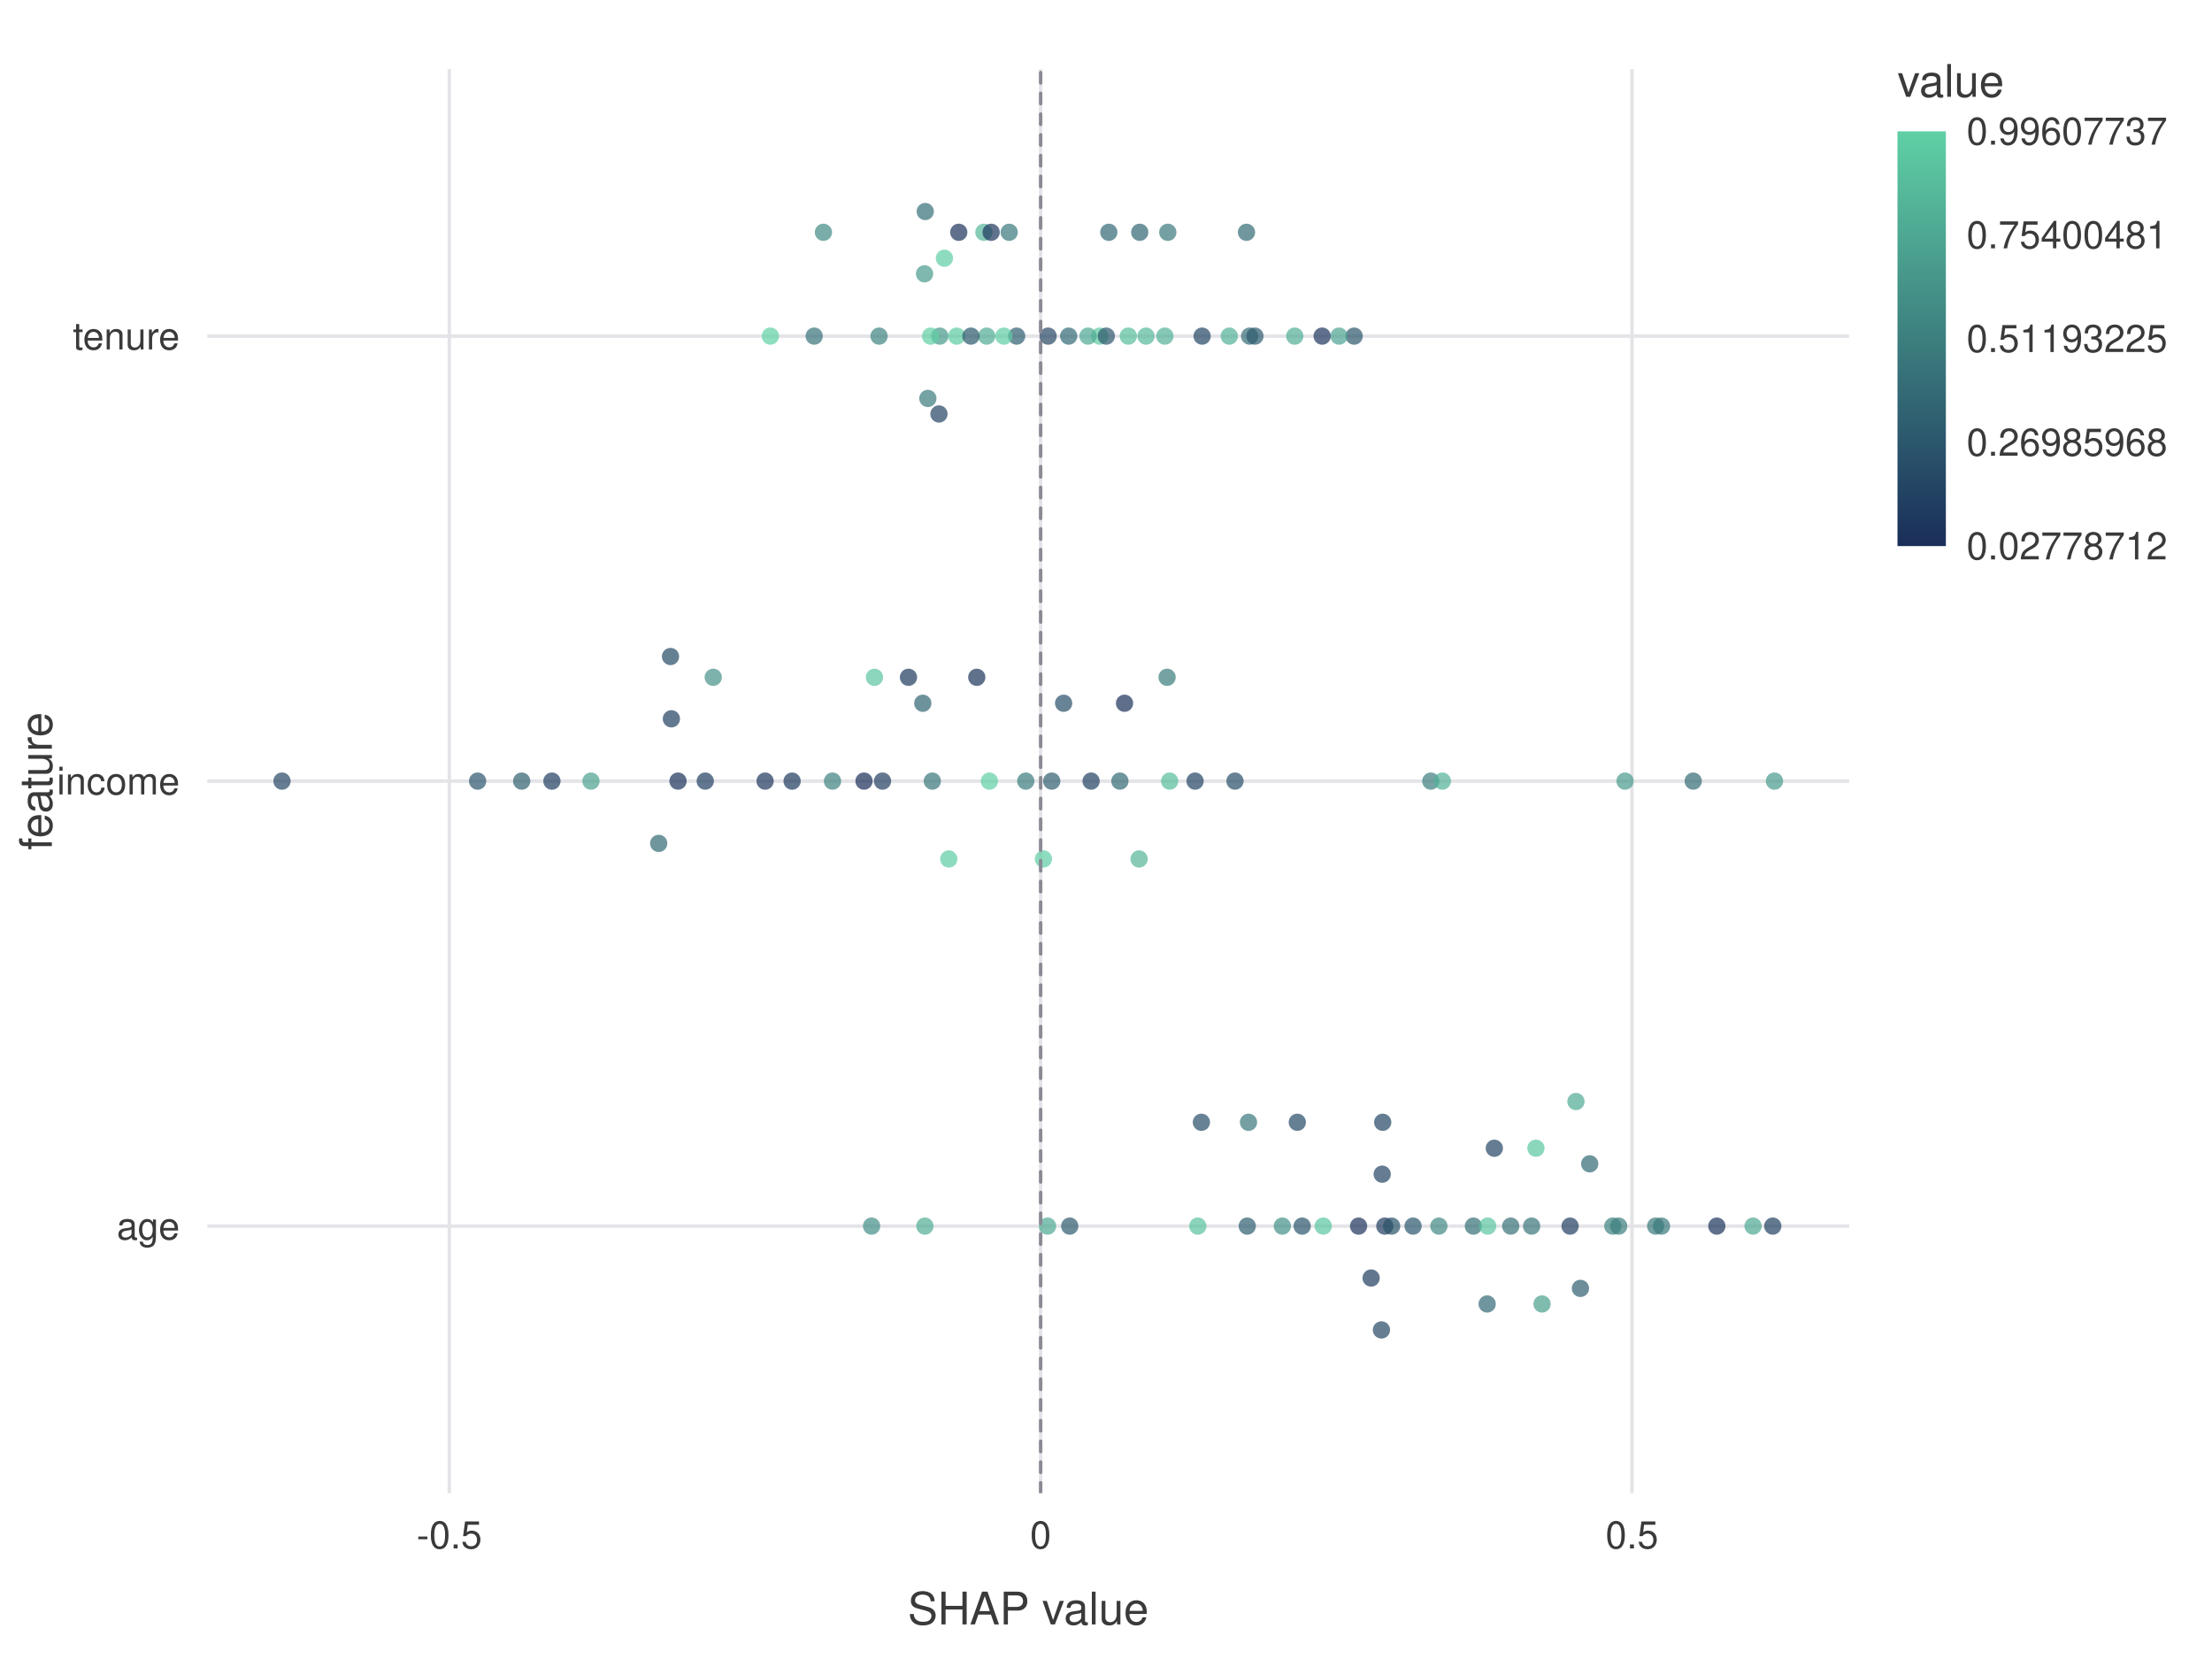
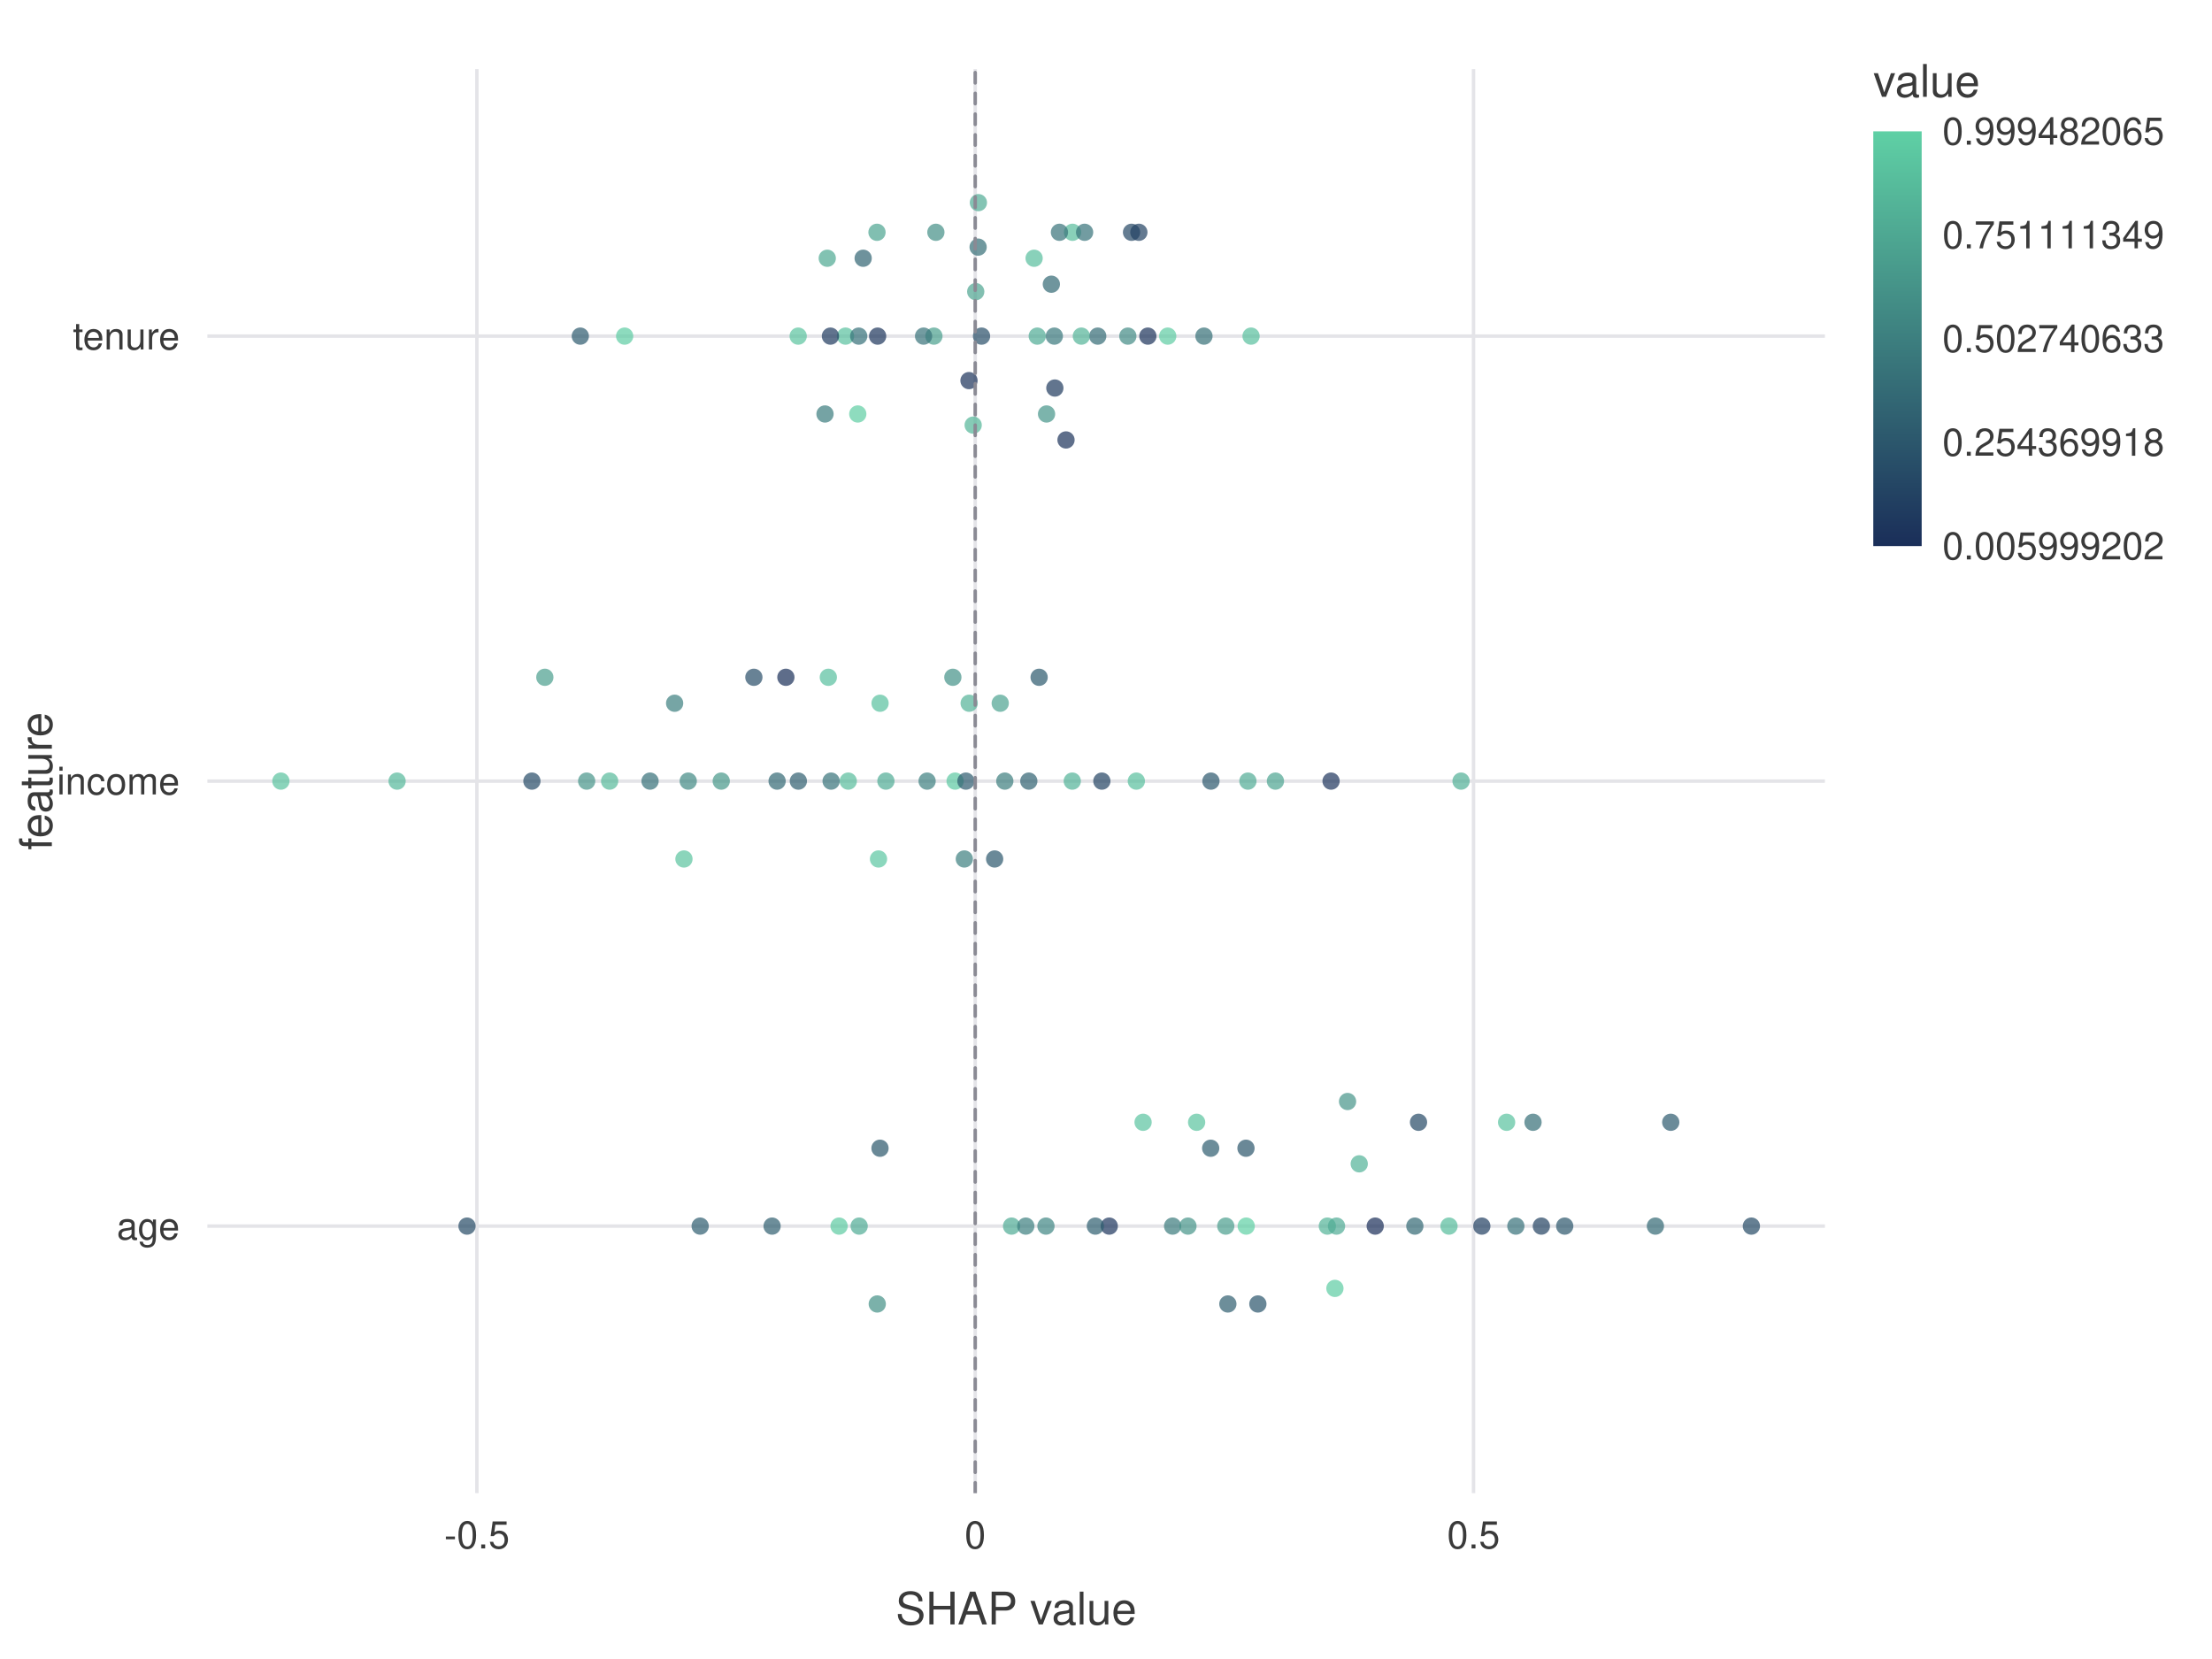
<svg xmlns="http://www.w3.org/2000/svg" width="640" height="480" viewBox="0 0 640 480" font-family="Helvetica, Arial, sans-serif">
  <rect x="0" y="0" width="640" height="480" fill="#FFFFFF" />
-   <rect x="60" y="20" width="475" height="412" fill="#FFFFFF" />
-   <line x1="130" y1="20" x2="130" y2="432" stroke="#E4E4E8" stroke-width="1" />
-   <line x1="301.09" y1="20" x2="301.09" y2="432" stroke="#E4E4E8" stroke-width="1" />
-   <line x1="472.18" y1="20" x2="472.18" y2="432" stroke="#E4E4E8" stroke-width="1" />
-   <line x1="60" y1="354.75" x2="535" y2="354.75" stroke="#E4E4E8" stroke-width="1" />
-   <line x1="60" y1="226" x2="535" y2="226" stroke="#E4E4E8" stroke-width="1" />
-   <line x1="60" y1="97.25" x2="535" y2="97.25" stroke="#E4E4E8" stroke-width="1" />
+   <rect x="60" y="20" width="468" height="412" fill="#FFFFFF" />
+   <line x1="137.98" y1="20" x2="137.98" y2="432" stroke="#E4E4E8" stroke-width="1" />
+   <line x1="282.16" y1="20" x2="282.16" y2="432" stroke="#E4E4E8" stroke-width="1" />
+   <line x1="426.34" y1="20" x2="426.34" y2="432" stroke="#E4E4E8" stroke-width="1" />
+   <line x1="60" y1="354.75" x2="528" y2="354.75" stroke="#E4E4E8" stroke-width="1" />
+   <line x1="60" y1="226" x2="528" y2="226" stroke="#E4E4E8" stroke-width="1" />
+   <line x1="60" y1="97.25" x2="528" y2="97.25" stroke="#E4E4E8" stroke-width="1" />
  <clipPath id="panel1">
-     <rect x="60" y="20" width="475" height="412" />
+     <rect x="60" y="20" width="468" height="412" />
  </clipPath>
  <g clip-path="url(#panel1)">
-     <circle cx="360.87" cy="354.75" r="2.5" fill="#2E5D6F" fill-opacity="0.7" />
-     <circle cx="416.31" cy="354.75" r="2.5" fill="#418A84" fill-opacity="0.7" />
-     <circle cx="346.56" cy="354.75" r="2.5" fill="#59C29E" fill-opacity="0.7" />
-     <circle cx="512.92" cy="354.75" r="2.5" fill="#224162" fill-opacity="0.7" />
-     <circle cx="426.3" cy="354.75" r="2.5" fill="#366F77" fill-opacity="0.7" />
-     <circle cx="347.6" cy="324.71" r="2.5" fill="#274D67" fill-opacity="0.7" />
-     <circle cx="437.1" cy="354.75" r="2.5" fill="#377178" fill-opacity="0.7" />
-     <circle cx="454.27" cy="354.75" r="2.5" fill="#214061" fill-opacity="0.7" />
-     <circle cx="443.15" cy="354.75" r="2.5" fill="#39767B" fill-opacity="0.7" />
-     <circle cx="382.85" cy="354.75" r="2.5" fill="#5BC7A1" fill-opacity="0.7" />
-     <circle cx="507.21" cy="354.75" r="2.5" fill="#4EA993" fill-opacity="0.7" />
-     <circle cx="430.43" cy="354.75" r="2.5" fill="#5AC5A0" fill-opacity="0.7" />
-     <circle cx="361.23" cy="324.71" r="2.5" fill="#3A787C" fill-opacity="0.7" />
-     <circle cx="252.18" cy="354.75" r="2.5" fill="#438E86" fill-opacity="0.7" />
-     <circle cx="480.73" cy="354.75" r="2.5" fill="#3B7A7D" fill-opacity="0.7" />
-     <circle cx="400.67" cy="354.75" r="2.5" fill="#203C5F" fill-opacity="0.7" />
-     <circle cx="402.64" cy="354.75" r="2.5" fill="#2A536A" fill-opacity="0.7" />
-     <circle cx="468.34" cy="354.75" r="2.5" fill="#3C7D7E" fill-opacity="0.7" />
-     <circle cx="459.95" cy="336.73" r="2.5" fill="#336874" fill-opacity="0.7" />
-     <circle cx="444.39" cy="332.22" r="2.5" fill="#5BC6A0" fill-opacity="0.7" />
-     <circle cx="466.64" cy="354.75" r="2.5" fill="#3D8180" fill-opacity="0.7" />
-     <circle cx="457.27" cy="372.77" r="2.5" fill="#2F5E70" fill-opacity="0.7" />
-     <circle cx="408.85" cy="354.75" r="2.5" fill="#2C586D" fill-opacity="0.7" />
-     <circle cx="267.6" cy="354.75" r="2.5" fill="#50AD95" fill-opacity="0.7" />
-     <circle cx="446.16" cy="377.28" r="2.5" fill="#4A9F8E" fill-opacity="0.7" />
-     <circle cx="399.91" cy="339.73" r="2.5" fill="#244564" fill-opacity="0.7" />
-     <circle cx="393.08" cy="354.75" r="2.5" fill="#1D345C" fill-opacity="0.7" />
-     <circle cx="303.09" cy="354.75" r="2.5" fill="#4EA892" fill-opacity="0.7" />
-     <circle cx="371.02" cy="354.75" r="2.5" fill="#449188" fill-opacity="0.7" />
-     <circle cx="432.35" cy="332.22" r="2.5" fill="#244664" fill-opacity="0.7" />
-     <circle cx="496.73" cy="354.75" r="2.5" fill="#1C345C" fill-opacity="0.7" />
-     <circle cx="396.71" cy="369.77" r="2.5" fill="#203C5F" fill-opacity="0.7" />
-     <circle cx="430.28" cy="377.28" r="2.5" fill="#336975" fill-opacity="0.7" />
-     <circle cx="400.06" cy="324.71" r="2.5" fill="#244664" fill-opacity="0.7" />
-     <circle cx="309.51" cy="354.75" r="2.5" fill="#2D5B6E" fill-opacity="0.7" />
-     <circle cx="375.35" cy="324.71" r="2.5" fill="#264A66" fill-opacity="0.7" />
-     <circle cx="376.76" cy="354.75" r="2.5" fill="#2A546B" fill-opacity="0.7" />
-     <circle cx="399.69" cy="384.79" r="2.5" fill="#254865" fill-opacity="0.7" />
-     <circle cx="479.03" cy="354.75" r="2.5" fill="#3A797C" fill-opacity="0.7" />
-     <circle cx="455.97" cy="318.7" r="2.5" fill="#4FAA93" fill-opacity="0.7" />
-     <circle cx="249.99" cy="226" r="2.5" fill="#1A2E59" fill-opacity="0.7" />
-     <circle cx="240.87" cy="226" r="2.5" fill="#3E8280" fill-opacity="0.7" />
-     <circle cx="338.42" cy="226" r="2.5" fill="#57BD9C" fill-opacity="0.7" />
-     <circle cx="324.02" cy="226" r="2.5" fill="#336874" fill-opacity="0.7" />
-     <circle cx="196.17" cy="226" r="2.5" fill="#1B315B" fill-opacity="0.7" />
-     <circle cx="194.25" cy="207.97" r="2.5" fill="#224162" fill-opacity="0.7" />
-     <circle cx="304.3" cy="226" r="2.5" fill="#2F5F70" fill-opacity="0.7" />
-     <circle cx="345.77" cy="226" r="2.5" fill="#234363" fill-opacity="0.7" />
-     <circle cx="255.34" cy="226" r="2.5" fill="#213F61" fill-opacity="0.7" />
-     <circle cx="357.32" cy="226" r="2.5" fill="#284E68" fill-opacity="0.7" />
-     <circle cx="307.74" cy="203.47" r="2.5" fill="#284F69" fill-opacity="0.7" />
-     <circle cx="204.05" cy="226" r="2.5" fill="#213F61" fill-opacity="0.7" />
-     <circle cx="301.89" cy="248.53" r="2.5" fill="#5ECEA4" fill-opacity="0.7" />
-     <circle cx="150.94" cy="226" r="2.5" fill="#2F6070" fill-opacity="0.7" />
-     <circle cx="413.98" cy="226" r="2.5" fill="#3C7E7F" fill-opacity="0.7" />
-     <circle cx="470.17" cy="226" r="2.5" fill="#499B8C" fill-opacity="0.7" />
-     <circle cx="229.18" cy="226" r="2.5" fill="#1F3A5F" fill-opacity="0.7" />
-     <circle cx="159.69" cy="226" r="2.5" fill="#203D60" fill-opacity="0.7" />
-     <circle cx="325.36" cy="203.47" r="2.5" fill="#1C325B" fill-opacity="0.7" />
-     <circle cx="253.01" cy="195.96" r="2.5" fill="#5AC5A0" fill-opacity="0.7" />
-     <circle cx="513.41" cy="226" r="2.5" fill="#489A8C" fill-opacity="0.7" />
-     <circle cx="262.85" cy="195.96" r="2.5" fill="#1F395E" fill-opacity="0.7" />
-     <circle cx="337.68" cy="195.96" r="2.5" fill="#3B7C7D" fill-opacity="0.7" />
-     <circle cx="269.75" cy="226" r="2.5" fill="#39777B" fill-opacity="0.7" />
-     <circle cx="190.58" cy="244.02" r="2.5" fill="#336874" fill-opacity="0.7" />
-     <circle cx="286.26" cy="226" r="2.5" fill="#5FCFA5" fill-opacity="0.7" />
-     <circle cx="81.59" cy="226" r="2.5" fill="#254765" fill-opacity="0.7" />
-     <circle cx="417.32" cy="226" r="2.5" fill="#52B197" fill-opacity="0.7" />
-     <circle cx="282.61" cy="195.96" r="2.5" fill="#1D355C" fill-opacity="0.7" />
-     <circle cx="489.9" cy="226" r="2.5" fill="#356C76" fill-opacity="0.7" />
-     <circle cx="315.69" cy="226" r="2.5" fill="#224162" fill-opacity="0.7" />
-     <circle cx="194" cy="189.95" r="2.5" fill="#264A66" fill-opacity="0.7" />
-     <circle cx="329.57" cy="248.53" r="2.5" fill="#54B699" fill-opacity="0.7" />
-     <circle cx="170.99" cy="226" r="2.5" fill="#4BA28F" fill-opacity="0.7" />
-     <circle cx="138.19" cy="226" r="2.5" fill="#2B566C" fill-opacity="0.7" />
-     <circle cx="296.79" cy="226" r="2.5" fill="#3B7C7E" fill-opacity="0.7" />
-     <circle cx="221.37" cy="226" r="2.5" fill="#1E375D" fill-opacity="0.7" />
-     <circle cx="266.99" cy="203.47" r="2.5" fill="#316573" fill-opacity="0.7" />
-     <circle cx="274.51" cy="248.53" r="2.5" fill="#5DCCA3" fill-opacity="0.7" />
-     <circle cx="206.36" cy="195.96" r="2.5" fill="#459288" fill-opacity="0.7" />
-     <circle cx="271.91" cy="97.25" r="2.5" fill="#47998B" fill-opacity="0.7" />
-     <circle cx="294.15" cy="97.25" r="2.5" fill="#2E5E6F" fill-opacity="0.7" />
-     <circle cx="361.56" cy="97.25" r="2.5" fill="#356D77" fill-opacity="0.7" />
-     <circle cx="222.89" cy="97.25" r="2.5" fill="#5FD0A5" fill-opacity="0.7" />
-     <circle cx="331.58" cy="97.25" r="2.5" fill="#55B89A" fill-opacity="0.7" />
-     <circle cx="318.18" cy="97.25" r="2.5" fill="#5CC9A2" fill-opacity="0.7" />
-     <circle cx="355.66" cy="97.25" r="2.5" fill="#52B197" fill-opacity="0.7" />
-     <circle cx="285.48" cy="97.25" r="2.5" fill="#50AC94" fill-opacity="0.7" />
-     <circle cx="320.09" cy="97.25" r="2.5" fill="#2B566C" fill-opacity="0.7" />
-     <circle cx="314.8" cy="97.25" r="2.5" fill="#4EA993" fill-opacity="0.7" />
-     <circle cx="273.25" cy="74.72" r="2.5" fill="#5ECEA4" fill-opacity="0.7" />
-     <circle cx="363.09" cy="97.25" r="2.5" fill="#2D5A6E" fill-opacity="0.7" />
-     <circle cx="360.65" cy="67.21" r="2.5" fill="#346C76" fill-opacity="0.7" />
-     <circle cx="337.03" cy="97.25" r="2.5" fill="#52B197" fill-opacity="0.7" />
-     <circle cx="382.54" cy="97.25" r="2.5" fill="#1E365D" fill-opacity="0.7" />
-     <circle cx="329.76" cy="67.21" r="2.5" fill="#326673" fill-opacity="0.7" />
-     <circle cx="235.57" cy="97.25" r="2.5" fill="#38737A" fill-opacity="0.7" />
-     <circle cx="271.67" cy="119.78" r="2.5" fill="#234463" fill-opacity="0.7" />
-     <circle cx="238.24" cy="67.21" r="2.5" fill="#428B85" fill-opacity="0.7" />
-     <circle cx="276.8" cy="97.25" r="2.5" fill="#5DCCA3" fill-opacity="0.7" />
-     <circle cx="269.25" cy="97.25" r="2.5" fill="#5FCFA4" fill-opacity="0.7" />
-     <circle cx="303.25" cy="97.25" r="2.5" fill="#254765" fill-opacity="0.7" />
-     <circle cx="254.34" cy="97.25" r="2.5" fill="#3F8481" fill-opacity="0.7" />
-     <circle cx="309.2" cy="97.25" r="2.5" fill="#336A75" fill-opacity="0.7" />
-     <circle cx="267.5" cy="79.22" r="2.5" fill="#489A8C" fill-opacity="0.7" />
-     <circle cx="391.8" cy="97.25" r="2.5" fill="#2B566C" fill-opacity="0.7" />
-     <circle cx="337.88" cy="67.21" r="2.5" fill="#39787C" fill-opacity="0.7" />
-     <circle cx="347.81" cy="97.25" r="2.5" fill="#244664" fill-opacity="0.7" />
-     <circle cx="320.81" cy="67.21" r="2.5" fill="#326774" fill-opacity="0.7" />
-     <circle cx="387.43" cy="97.25" r="2.5" fill="#4CA390" fill-opacity="0.7" />
-     <circle cx="268.46" cy="115.28" r="2.5" fill="#3B7B7D" fill-opacity="0.7" />
-     <circle cx="277.4" cy="67.21" r="2.5" fill="#1D345C" fill-opacity="0.7" />
-     <circle cx="374.61" cy="97.25" r="2.5" fill="#50AD94" fill-opacity="0.7" />
-     <circle cx="267.7" cy="61.2" r="2.5" fill="#366F78" fill-opacity="0.7" />
-     <circle cx="290.45" cy="97.25" r="2.5" fill="#5ECDA4" fill-opacity="0.7" />
-     <circle cx="280.93" cy="97.25" r="2.5" fill="#2C596D" fill-opacity="0.7" />
-     <circle cx="284.67" cy="67.21" r="2.5" fill="#54B799" fill-opacity="0.7" />
-     <circle cx="286.77" cy="67.21" r="2.5" fill="#1E375D" fill-opacity="0.7" />
-     <circle cx="326.46" cy="97.25" r="2.5" fill="#57BE9C" fill-opacity="0.7" />
-     <circle cx="291.99" cy="67.21" r="2.5" fill="#3A787C" fill-opacity="0.7" />
-     <polyline points="301.09,432 301.09,20" fill="none" stroke="#8A8A94" stroke-width="1" stroke-opacity="1" stroke-linejoin="round" stroke-linecap="round" stroke-dasharray="3,3" />
+     <circle cx="506.73" cy="354.75" r="2.5" fill="#264B66" fill-opacity="0.7" />
+     <circle cx="302.63" cy="354.75" r="2.5" fill="#408783" fill-opacity="0.7" />
+     <circle cx="397.89" cy="354.75" r="2.5" fill="#1A2E59" fill-opacity="0.7" />
+     <circle cx="384.04" cy="354.75" r="2.5" fill="#53B498" fill-opacity="0.7" />
+     <circle cx="320.94" cy="354.75" r="2.5" fill="#1D365D" fill-opacity="0.7" />
+     <circle cx="438.58" cy="354.75" r="2.5" fill="#377179" fill-opacity="0.7" />
+     <circle cx="419.24" cy="354.75" r="2.5" fill="#56BC9C" fill-opacity="0.7" />
+     <circle cx="339.27" cy="354.75" r="2.5" fill="#3B7B7D" fill-opacity="0.7" />
+     <circle cx="409.36" cy="354.75" r="2.5" fill="#336874" fill-opacity="0.7" />
+     <circle cx="343.71" cy="354.75" r="2.5" fill="#469589" fill-opacity="0.7" />
+     <circle cx="386.7" cy="354.75" r="2.5" fill="#4FAB94" fill-opacity="0.7" />
+     <circle cx="223.39" cy="354.75" r="2.5" fill="#2F5F70" fill-opacity="0.7" />
+     <circle cx="316.92" cy="354.75" r="2.5" fill="#2E5E70" fill-opacity="0.7" />
+     <circle cx="478.96" cy="354.75" r="2.5" fill="#336874" fill-opacity="0.7" />
+     <circle cx="248.58" cy="354.75" r="2.5" fill="#4FAB94" fill-opacity="0.7" />
+     <circle cx="292.68" cy="354.75" r="2.5" fill="#4FAB94" fill-opacity="0.7" />
+     <circle cx="360.57" cy="354.75" r="2.5" fill="#5FD0A5" fill-opacity="0.7" />
+     <circle cx="202.58" cy="354.75" r="2.5" fill="#2E5D6F" fill-opacity="0.7" />
+     <circle cx="410.42" cy="324.71" r="2.5" fill="#264966" fill-opacity="0.7" />
+     <circle cx="354.65" cy="354.75" r="2.5" fill="#4A9E8D" fill-opacity="0.7" />
+     <circle cx="135.12" cy="354.75" r="2.5" fill="#264A66" fill-opacity="0.7" />
+     <circle cx="435.91" cy="324.71" r="2.5" fill="#59C29E" fill-opacity="0.7" />
+     <circle cx="428.74" cy="354.75" r="2.5" fill="#213F61" fill-opacity="0.7" />
+     <circle cx="350.29" cy="332.22" r="2.5" fill="#2E5D6F" fill-opacity="0.7" />
+     <circle cx="242.77" cy="354.75" r="2.5" fill="#5DCBA2" fill-opacity="0.7" />
+     <circle cx="393.27" cy="336.73" r="2.5" fill="#52B297" fill-opacity="0.7" />
+     <circle cx="483.4" cy="324.71" r="2.5" fill="#2D5B6E" fill-opacity="0.7" />
+     <circle cx="445.96" cy="354.75" r="2.5" fill="#234262" fill-opacity="0.7" />
+     <circle cx="296.79" cy="354.75" r="2.5" fill="#3D7F7F" fill-opacity="0.7" />
+     <circle cx="386.23" cy="372.77" r="2.5" fill="#5DCCA3" fill-opacity="0.7" />
+     <circle cx="330.73" cy="324.71" r="2.5" fill="#5AC4A0" fill-opacity="0.7" />
+     <circle cx="346.22" cy="324.71" r="2.5" fill="#5AC39F" fill-opacity="0.7" />
+     <circle cx="360.5" cy="332.22" r="2.5" fill="#2B566C" fill-opacity="0.7" />
+     <circle cx="443.55" cy="324.71" r="2.5" fill="#356E77" fill-opacity="0.7" />
+     <circle cx="389.89" cy="318.7" r="2.5" fill="#469589" fill-opacity="0.7" />
+     <circle cx="254.61" cy="332.22" r="2.5" fill="#2C576C" fill-opacity="0.7" />
+     <circle cx="452.72" cy="354.75" r="2.5" fill="#2B566C" fill-opacity="0.7" />
+     <circle cx="355.26" cy="377.28" r="2.5" fill="#2F5E70" fill-opacity="0.7" />
+     <circle cx="363.94" cy="377.28" r="2.5" fill="#2A556B" fill-opacity="0.7" />
+     <circle cx="253.82" cy="377.28" r="2.5" fill="#449087" fill-opacity="0.7" />
+     <circle cx="290.72" cy="226" r="2.5" fill="#3C7E7E" fill-opacity="0.7" />
+     <circle cx="276.34" cy="226" r="2.5" fill="#5CC8A1" fill-opacity="0.7" />
+     <circle cx="361.06" cy="226" r="2.5" fill="#50AC94" fill-opacity="0.7" />
+     <circle cx="188.08" cy="226" r="2.5" fill="#366F78" fill-opacity="0.7" />
+     <circle cx="385.12" cy="226" r="2.5" fill="#1E365D" fill-opacity="0.7" />
+     <circle cx="422.73" cy="226" r="2.5" fill="#51B096" fill-opacity="0.7" />
+     <circle cx="114.89" cy="226" r="2.5" fill="#55B89A" fill-opacity="0.7" />
+     <circle cx="279.47" cy="226" r="2.5" fill="#2D5B6E" fill-opacity="0.7" />
+     <circle cx="328.78" cy="226" r="2.5" fill="#58BF9D" fill-opacity="0.7" />
+     <circle cx="280.41" cy="203.47" r="2.5" fill="#53B397" fill-opacity="0.7" />
+     <circle cx="350.36" cy="226" r="2.5" fill="#2C586D" fill-opacity="0.7" />
+     <circle cx="256.32" cy="226" r="2.5" fill="#4FAB94" fill-opacity="0.7" />
+     <circle cx="153.9" cy="226" r="2.5" fill="#264B67" fill-opacity="0.7" />
+     <circle cx="297.67" cy="226" r="2.5" fill="#306271" fill-opacity="0.7" />
+     <circle cx="318.8" cy="226" r="2.5" fill="#234463" fill-opacity="0.7" />
+     <circle cx="369.02" cy="226" r="2.5" fill="#4CA490" fill-opacity="0.7" />
+     <circle cx="268.24" cy="226" r="2.5" fill="#3D807F" fill-opacity="0.7" />
+     <circle cx="300.65" cy="195.96" r="2.5" fill="#2C596D" fill-opacity="0.7" />
+     <circle cx="199.13" cy="226" r="2.5" fill="#418984" fill-opacity="0.7" />
+     <circle cx="81.27" cy="226" r="2.5" fill="#59C29E" fill-opacity="0.7" />
+     <circle cx="157.64" cy="195.96" r="2.5" fill="#4A9F8E" fill-opacity="0.7" />
+     <circle cx="254.63" cy="203.47" r="2.5" fill="#58C19E" fill-opacity="0.7" />
+     <circle cx="275.69" cy="195.96" r="2.5" fill="#449288" fill-opacity="0.7" />
+     <circle cx="176.39" cy="226" r="2.5" fill="#56BA9B" fill-opacity="0.7" />
+     <circle cx="230.99" cy="226" r="2.5" fill="#2F5E70" fill-opacity="0.7" />
+     <circle cx="240.47" cy="226" r="2.5" fill="#377379" fill-opacity="0.7" />
+     <circle cx="224.84" cy="226" r="2.5" fill="#336874" fill-opacity="0.7" />
+     <circle cx="310.24" cy="226" r="2.5" fill="#52B297" fill-opacity="0.7" />
+     <circle cx="195.19" cy="203.47" r="2.5" fill="#3C7F7F" fill-opacity="0.7" />
+     <circle cx="289.4" cy="203.47" r="2.5" fill="#4CA390" fill-opacity="0.7" />
+     <circle cx="254.18" cy="248.53" r="2.5" fill="#5BC7A1" fill-opacity="0.7" />
+     <circle cx="227.38" cy="195.96" r="2.5" fill="#1A2F59" fill-opacity="0.7" />
+     <circle cx="218.12" cy="195.96" r="2.5" fill="#284E68" fill-opacity="0.7" />
+     <circle cx="169.74" cy="226" r="2.5" fill="#469589" fill-opacity="0.7" />
+     <circle cx="279.01" cy="248.53" r="2.5" fill="#3D8080" fill-opacity="0.7" />
+     <circle cx="197.89" cy="248.53" r="2.5" fill="#5AC49F" fill-opacity="0.7" />
+     <circle cx="239.66" cy="195.96" r="2.5" fill="#58C09E" fill-opacity="0.7" />
+     <circle cx="287.78" cy="248.53" r="2.5" fill="#2C586D" fill-opacity="0.7" />
+     <circle cx="245.43" cy="226" r="2.5" fill="#57BC9C" fill-opacity="0.7" />
+     <circle cx="208.68" cy="226" r="2.5" fill="#47978A" fill-opacity="0.7" />
+     <circle cx="317.61" cy="97.25" r="2.5" fill="#346B75" fill-opacity="0.7" />
+     <circle cx="348.34" cy="97.25" r="2.5" fill="#366F77" fill-opacity="0.7" />
+     <circle cx="180.73" cy="97.25" r="2.5" fill="#5DCCA3" fill-opacity="0.7" />
+     <circle cx="244.63" cy="97.25" r="2.5" fill="#59C19E" fill-opacity="0.7" />
+     <circle cx="270.21" cy="97.25" r="2.5" fill="#4AA08E" fill-opacity="0.7" />
+     <circle cx="326.32" cy="97.25" r="2.5" fill="#428B85" fill-opacity="0.7" />
+     <circle cx="240.27" cy="97.25" r="2.5" fill="#1F395E" fill-opacity="0.7" />
+     <circle cx="332.11" cy="97.25" r="2.5" fill="#1C325B" fill-opacity="0.7" />
+     <circle cx="283.99" cy="97.25" r="2.5" fill="#284F68" fill-opacity="0.7" />
+     <circle cx="312.87" cy="97.25" r="2.5" fill="#53B498" fill-opacity="0.7" />
+     <circle cx="327.39" cy="67.21" r="2.5" fill="#244664" fill-opacity="0.7" />
+     <circle cx="239.35" cy="74.72" r="2.5" fill="#4EA892" fill-opacity="0.7" />
+     <circle cx="310.31" cy="67.21" r="2.5" fill="#57BD9C" fill-opacity="0.7" />
+     <circle cx="305.05" cy="97.25" r="2.5" fill="#39787C" fill-opacity="0.7" />
+     <circle cx="282.31" cy="84.38" r="2.5" fill="#4DA591" fill-opacity="0.7" />
+     <circle cx="267.22" cy="97.25" r="2.5" fill="#38737A" fill-opacity="0.7" />
+     <circle cx="270.78" cy="67.21" r="2.5" fill="#438F87" fill-opacity="0.7" />
+     <circle cx="248.45" cy="97.25" r="2.5" fill="#367078" fill-opacity="0.7" />
+     <circle cx="238.7" cy="119.78" r="2.5" fill="#3B7C7E" fill-opacity="0.7" />
+     <circle cx="280.36" cy="110.12" r="2.5" fill="#1C335B" fill-opacity="0.7" />
+     <circle cx="300.11" cy="97.25" r="2.5" fill="#4FAB94" fill-opacity="0.7" />
+     <circle cx="253.93" cy="97.25" r="2.5" fill="#1D355C" fill-opacity="0.7" />
+     <circle cx="230.94" cy="97.25" r="2.5" fill="#5AC49F" fill-opacity="0.7" />
+     <circle cx="329.51" cy="67.21" r="2.5" fill="#234263" fill-opacity="0.7" />
+     <circle cx="313.81" cy="67.21" r="2.5" fill="#377379" fill-opacity="0.7" />
+     <circle cx="337.86" cy="97.25" r="2.5" fill="#5ECCA3" fill-opacity="0.7" />
+     <circle cx="249.74" cy="74.72" r="2.5" fill="#316472" fill-opacity="0.7" />
+     <circle cx="304.19" cy="82.23" r="2.5" fill="#336874" fill-opacity="0.7" />
+     <circle cx="283" cy="71.5" r="2.5" fill="#356E77" fill-opacity="0.7" />
+     <circle cx="281.57" cy="123" r="2.5" fill="#53B598" fill-opacity="0.7" />
+     <circle cx="253.74" cy="67.21" r="2.5" fill="#4CA491" fill-opacity="0.7" />
+     <circle cx="283.08" cy="58.63" r="2.5" fill="#50AC94" fill-opacity="0.7" />
+     <circle cx="305.2" cy="112.27" r="2.5" fill="#203B5F" fill-opacity="0.7" />
+     <circle cx="167.9" cy="97.25" r="2.5" fill="#2D5A6E" fill-opacity="0.7" />
+     <circle cx="361.97" cy="97.25" r="2.5" fill="#58C09D" fill-opacity="0.7" />
+     <circle cx="248.18" cy="119.78" r="2.5" fill="#5ECDA3" fill-opacity="0.7" />
+     <circle cx="306.53" cy="67.21" r="2.5" fill="#38737A" fill-opacity="0.7" />
+     <circle cx="299.2" cy="74.72" r="2.5" fill="#58BE9D" fill-opacity="0.7" />
+     <circle cx="302.8" cy="119.78" r="2.5" fill="#459489" fill-opacity="0.7" />
+     <circle cx="308.43" cy="127.29" r="2.5" fill="#1C325B" fill-opacity="0.7" />
+     <polyline points="282.16,432 282.16,20" fill="none" stroke="#8A8A94" stroke-width="1" stroke-opacity="1" stroke-linejoin="round" stroke-linecap="round" stroke-dasharray="3,3" />
  </g>
-   <text x="130" y="448" text-anchor="middle" font-size="11" fill="#3A3A3A">-0.5</text>
-   <text x="301.09" y="448" text-anchor="middle" font-size="11" fill="#3A3A3A">0</text>
-   <text x="472.18" y="448" text-anchor="middle" font-size="11" fill="#3A3A3A">0.5</text>
+   <text x="137.98" y="448" text-anchor="middle" font-size="11" fill="#3A3A3A">-0.5</text>
+   <text x="282.16" y="448" text-anchor="middle" font-size="11" fill="#3A3A3A">0</text>
+   <text x="426.34" y="448" text-anchor="middle" font-size="11" fill="#3A3A3A">0.5</text>
  <text x="52" y="358.6" text-anchor="end" font-size="11" fill="#3A3A3A">age</text>
  <text x="52" y="229.85" text-anchor="end" font-size="11" fill="#3A3A3A">income</text>
  <text x="52" y="101.1" text-anchor="end" font-size="11" fill="#3A3A3A">tenure</text>
-   <text x="297.5" y="470" text-anchor="middle" font-size="13" fill="#3A3A3A">SHAP value</text>
+   <text x="294" y="470" text-anchor="middle" font-size="13" fill="#3A3A3A">SHAP value</text>
  <text x="15" y="226" transform="rotate(-90 15 226)" text-anchor="middle" font-size="13" fill="#3A3A3A">feature</text>
-   <text x="549" y="28" text-anchor="start" font-size="13" fill="#3A3A3A">value</text>
+   <text x="542" y="28" text-anchor="start" font-size="13" fill="#3A3A3A">value</text>
  <defs>
    <linearGradient id="ggnext-grad" x1="0" y1="1" x2="0" y2="0">
      <stop offset="0" stop-color="#1A2E59" />
      <stop offset="1" stop-color="#5FD0A5" />
    </linearGradient>
  </defs>
-   <rect x="549" y="38" width="14" height="120" fill="url(#ggnext-grad)" />
-   <text x="569" y="161.85" text-anchor="start" font-size="11" fill="#3A3A3A">0.02778712</text>
-   <text x="569" y="131.85" text-anchor="start" font-size="11" fill="#3A3A3A">0.26985968</text>
-   <text x="569" y="101.85" text-anchor="start" font-size="11" fill="#3A3A3A">0.51193225</text>
-   <text x="569" y="71.85" text-anchor="start" font-size="11" fill="#3A3A3A">0.75400481</text>
-   <text x="569" y="41.85" text-anchor="start" font-size="11" fill="#3A3A3A">0.99607737</text>
+   <rect x="542" y="38" width="14" height="120" fill="url(#ggnext-grad)" />
+   <text x="562" y="161.85" text-anchor="start" font-size="11" fill="#3A3A3A">0.005999202</text>
+   <text x="562" y="131.85" text-anchor="start" font-size="11" fill="#3A3A3A">0.254369918</text>
+   <text x="562" y="101.85" text-anchor="start" font-size="11" fill="#3A3A3A">0.502740633</text>
+   <text x="562" y="71.85" text-anchor="start" font-size="11" fill="#3A3A3A">0.751111349</text>
+   <text x="562" y="41.85" text-anchor="start" font-size="11" fill="#3A3A3A">0.999482065</text>
</svg>
